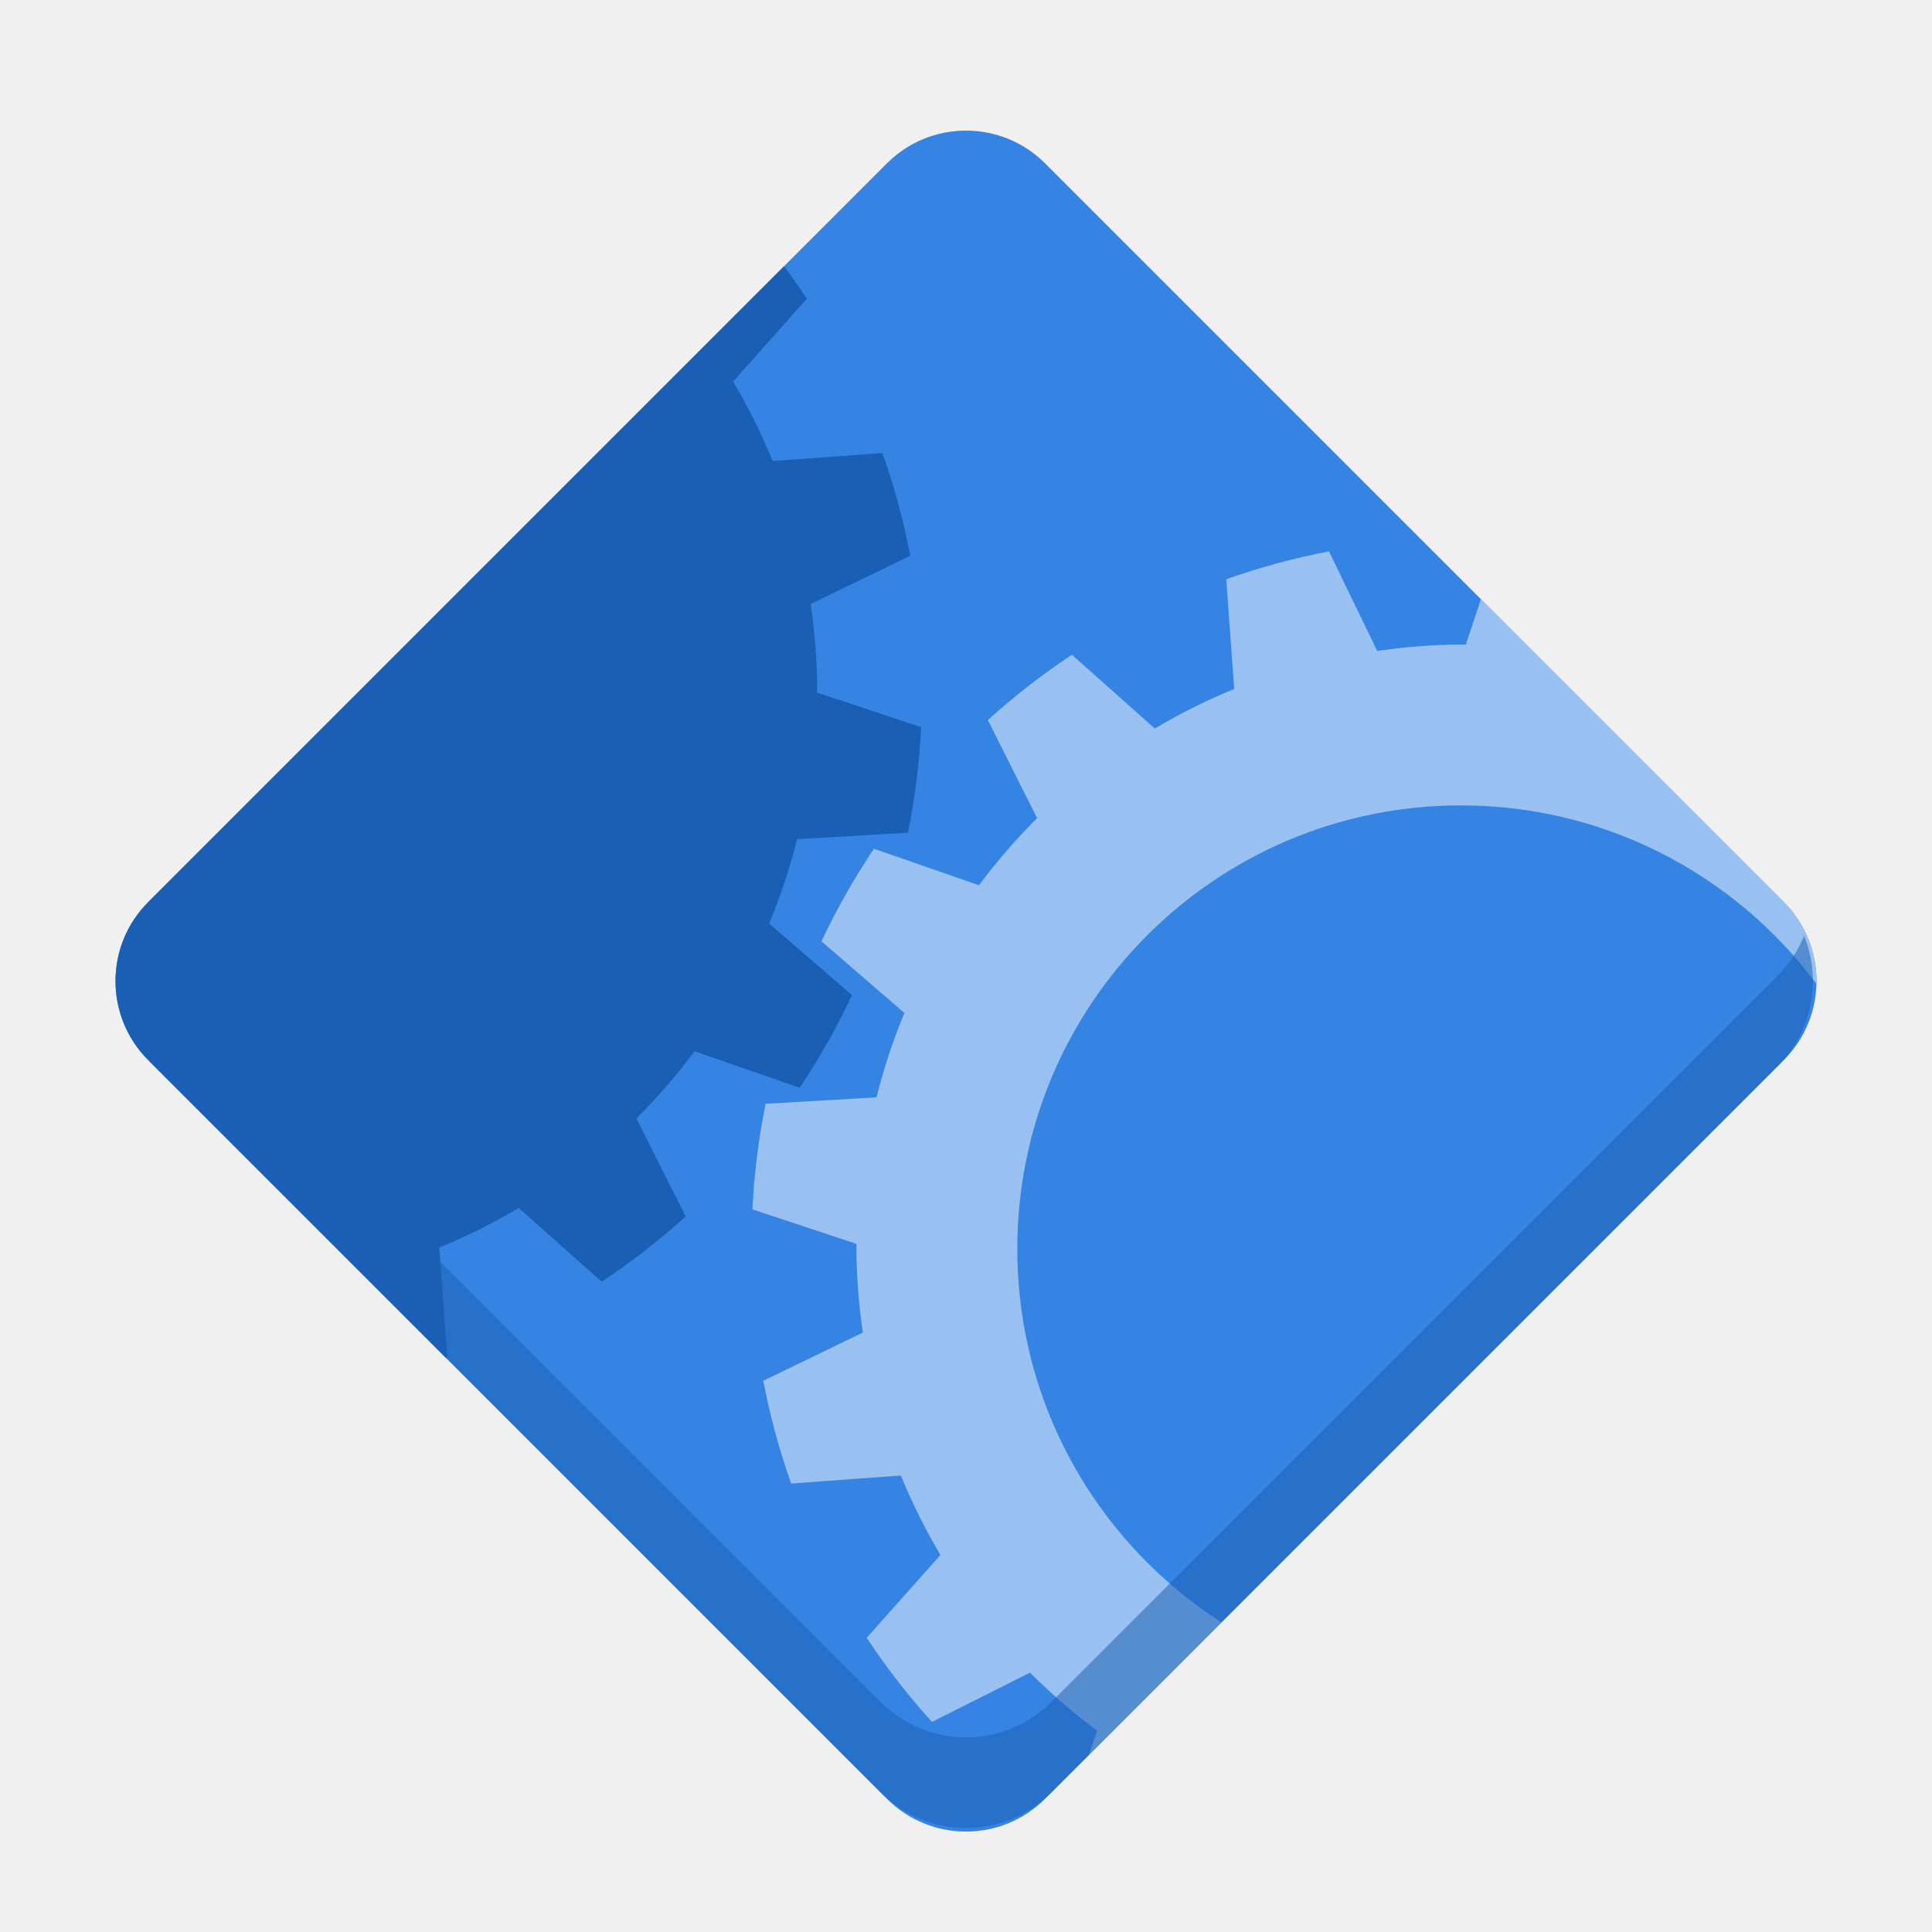
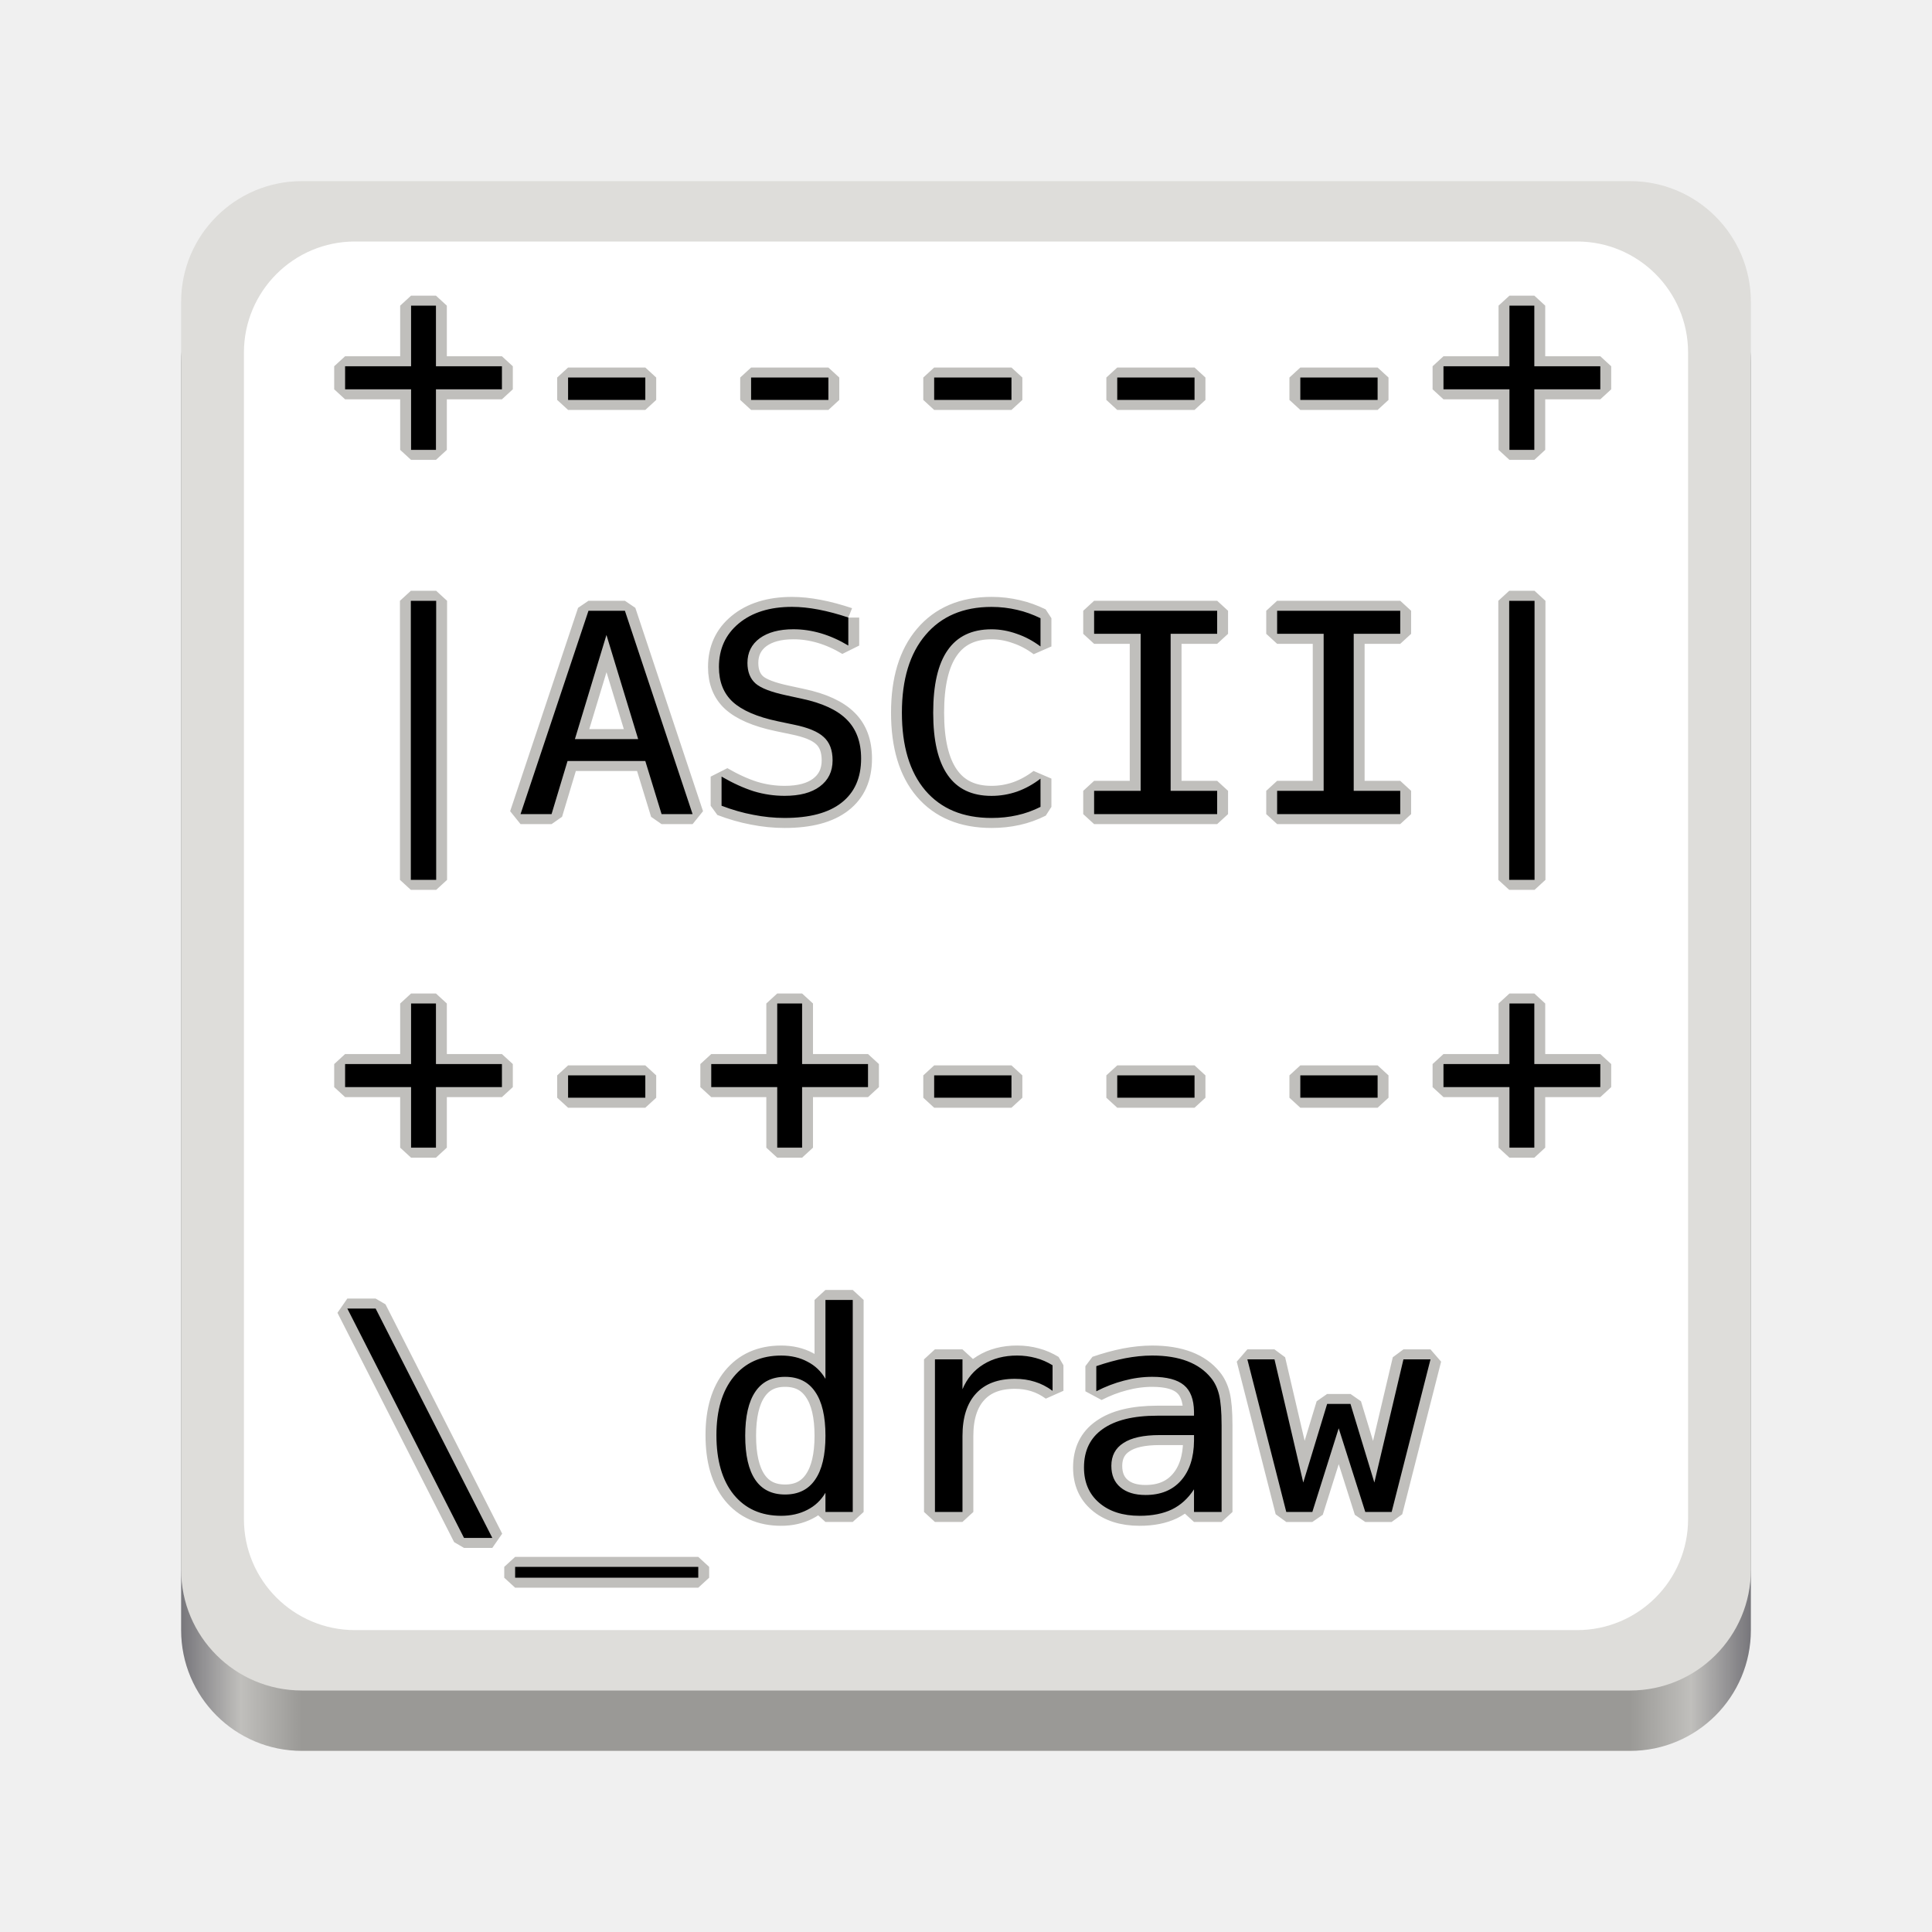
- <svg xmlns="http://www.w3.org/2000/svg" width="33.75mm" height="33.75mm" viewBox="0 0 33.75 33.75" version="1.1" id="svg974">
-   <defs id="defs968">
-     <clipPath clipPathUnits="userSpaceOnUse" id="clipPath18689">
-       <rect clip-path="none" transform="rotate(45)" ry="32" rx="32" y="123.999" x="486.037" height="362.943" width="362.943" id="rect18691" style="display:inline;opacity:1;vector-effect:none;fill:#4a86cf;fill-opacity:1;stroke:none;stroke-width:26.067;stroke-linecap:butt;stroke-linejoin:miter;stroke-miterlimit:4;stroke-dasharray:none;stroke-dashoffset:0;stroke-opacity:1;marker:none;marker-start:none;marker-mid:none;marker-end:none;paint-order:normal;enable-background:new" />
-     </clipPath>
-     <clipPath clipPathUnits="userSpaceOnUse" id="clipPath18689-3">
-       <rect clip-path="none" transform="rotate(45)" ry="32" rx="32" y="123.999" x="486.037" height="362.943" width="362.943" id="rect18691-6" style="display:inline;opacity:1;vector-effect:none;fill:#4a86cf;fill-opacity:1;stroke:none;stroke-width:26.067;stroke-linecap:butt;stroke-linejoin:miter;stroke-miterlimit:4;stroke-dasharray:none;stroke-dashoffset:0;stroke-opacity:1;marker:none;marker-start:none;marker-mid:none;marker-end:none;paint-order:normal;enable-background:new" />
-     </clipPath>
-   </defs>
-   <g id="layer1" transform="translate(-61.81982,-103.944)">
-     <g transform="matrix(0.2636723,0,0,0.2636723,61.81982,-529.397)" style="display:inline;stroke-width:0.25;enable-background:new" id="g1836">
-       <g transform="matrix(0.25,0,0,0.25,0,2295)" id="g18818" style="stroke-width:0.25">
-         <g style="stroke-width:0.27" transform="matrix(0.9260519,0,0,0.9260519,18.93073,50.87633)" id="g18590">
-           <g style="stroke-width:0.27" id="g18681" clip-path="url(#clipPath18689-3)">
-             <rect style="opacity:1;vector-effect:none;fill:#3584e4;fill-opacity:1;stroke:none;stroke-width:8.221;stroke-linecap:butt;stroke-linejoin:miter;stroke-miterlimit:4;stroke-dasharray:none;stroke-dashoffset:0;stroke-opacity:1;marker:none;marker-start:none;marker-mid:none;marker-end:none;paint-order:normal" id="rect18571" width="424" height="424" x="458.337" y="90.642" rx="10.092" ry="10.092" transform="matrix(0.6052817,0.6052817,-0.6052817,0.6052817,33.44063,99.07363)" clip-path="none" />
-             <circle style="opacity:1;vector-effect:none;fill:#f66151;fill-opacity:1;stroke:none;stroke-width:7.037;stroke-linecap:butt;stroke-linejoin:miter;stroke-miterlimit:4;stroke-dasharray:none;stroke-dashoffset:0;stroke-opacity:1;marker:none;marker-start:none;marker-mid:none;marker-end:none;paint-order:normal" id="path18706" cx="0" cy="0" r="0" transform="translate(0,-212)" />
-             <circle style="opacity:1;vector-effect:none;fill:#f66151;fill-opacity:1;stroke:none;stroke-width:7.037;stroke-linecap:butt;stroke-linejoin:miter;stroke-miterlimit:4;stroke-dasharray:none;stroke-dashoffset:0;stroke-opacity:1;marker:none;marker-start:none;marker-mid:none;marker-end:none;paint-order:normal" id="path18708" cx="0" cy="0" r="0" transform="translate(0,-212)" />
-             <path style="display:inline;opacity:1;vector-effect:none;fill:#98c1f1;fill-opacity:1;stroke:none;stroke-width:7.037;stroke-linecap:butt;stroke-linejoin:miter;stroke-miterlimit:4;stroke-dasharray:none;stroke-dashoffset:0;stroke-opacity:1;marker:none;marker-start:none;marker-mid:none;marker-end:none;paint-order:normal;enable-background:new" d="m 408.92,561.918 -9.886,29.829 a 172.971,172.971 0 0 0 -1.427,-0.071 172.971,172.971 0 0 0 -23.929,1.852 l -13.801,-28.501 a 203.293,203.293 0 0 0 -29.401,7.972 l 2.286,31.405 a 172.971,172.971 0 0 0 -22.732,11.319 l -23.718,-21.103 a 203.293,203.293 0 0 0 -24.059,18.674 l 14.099,28.073 a 172.971,172.971 0 0 0 -16.636,19.211 l -30.058,-10.448 a 203.293,203.293 0 0 0 -15.017,26.488 l 23.73,20.507 a 172.971,172.971 0 0 0 -7.985,24.143 l -31.73,1.849 a 203.293,203.293 0 0 0 -3.778,30.217 l 29.829,9.886 a 172.971,172.971 0 0 0 -0.071,1.427 172.971,172.971 0 0 0 1.852,23.929 l -28.501,13.801 a 203.293,203.293 0 0 0 7.972,29.401 l 31.405,-2.286 a 172.971,172.971 0 0 0 11.319,22.732 l -21.103,23.718 a 203.293,203.293 0 0 0 18.674,24.059 l 28.073,-14.099 a 172.971,172.971 0 0 0 19.211,16.636 l -10.448,30.058 a 203.293,203.293 0 0 0 26.488,15.017 l 20.507,-23.73 a 172.971,172.971 0 0 0 24.143,7.985 l 1.849,31.73 a 203.293,203.293 0 0 0 30.217,3.778 l 9.886,-29.829 a 172.971,172.971 0 0 0 1.427,0.071 172.971,172.971 0 0 0 23.929,-1.852 l 13.801,28.501 a 203.293,203.293 0 0 0 29.401,-7.972 l -2.286,-31.405 a 172.971,172.971 0 0 0 22.732,-11.319 l 23.718,21.103 A 203.293,203.293 0 0 0 532.96,916 l -14.099,-28.073 a 172.971,172.971 0 0 0 16.636,-19.211 l 30.058,10.448 a 203.293,203.293 0 0 0 15.017,-26.488 l -23.73,-20.507 a 172.971,172.971 0 0 0 7.985,-24.143 l 31.73,-1.849 a 203.293,203.293 0 0 0 3.778,-30.217 l -29.829,-9.886 a 172.971,172.971 0 0 0 0.071,-1.427 172.971,172.971 0 0 0 -1.852,-23.929 l 28.501,-13.801 a 203.293,203.293 0 0 0 -7.972,-29.401 l -31.405,2.286 a 172.971,172.971 0 0 0 -11.319,-22.732 l 21.103,-23.718 a 203.293,203.293 0 0 0 -18.674,-24.059 l -28.073,14.099 a 172.971,172.971 0 0 0 -19.211,-16.636 l 10.448,-30.058 A 203.293,203.293 0 0 0 485.636,581.681 l -20.507,23.73 a 172.971,172.971 0 0 0 -24.143,-7.985 l -1.849,-31.73 a 203.293,203.293 0 0 0 -30.217,-3.778 z M 397.607,637.722 A 126.926,126.926 0 0 1 524.532,764.647 126.926,126.926 0 0 1 397.607,891.572 126.926,126.926 0 0 1 270.682,764.647 126.926,126.926 0 0 1 397.607,637.722 Z" id="path18717-4" />
-             <path id="path18758" d="m 51.748,401.284 -9.886,29.829 c -0.476,-0.026 -0.951,-0.05 -1.427,-0.071 -8.01,0.062 -16.005,0.681 -23.929,1.852 L 2.706,404.392 c -9.986,1.918 -19.814,4.583 -29.401,7.972 l 2.286,31.405 c -7.844,3.211 -15.442,6.994 -22.732,11.319 l -23.718,-21.103 c -8.475,5.614 -16.518,11.857 -24.059,18.674 l 14.099,28.073 c -6.009,5.987 -11.569,12.408 -16.636,19.211 l -30.058,-10.448 c -5.661,8.442 -10.68,17.296 -15.017,26.488 l 23.73,20.507 c -3.25,7.841 -5.919,15.91 -7.985,24.143 l -31.73,1.849 c -2.013,9.964 -3.276,20.064 -3.778,30.217 l 29.829,9.886 c -0.026,0.476 -0.05,0.951 -0.071,1.427 0.062,8.01 0.681,16.005 1.852,23.929 l -28.501,13.801 c 1.918,9.986 4.583,19.814 7.972,29.401 l 31.405,-2.286 c 3.211,7.844 6.994,15.442 11.319,22.732 l -21.103,23.718 c 5.614,8.475 11.857,16.518 18.674,24.059 l 28.073,-14.099 c 5.987,6.009 12.408,11.569 19.211,16.636 l -10.448,30.058 c 8.442,5.661 17.296,10.68 26.488,15.017 l 20.507,-23.73 c 7.841,3.25 15.91,5.919 24.143,7.985 l 1.849,31.73 c 9.964,2.013 20.064,3.276 30.217,3.778 l 9.886,-29.829 c 0.476,0.026 0.951,0.05 1.427,0.071 8.01,-0.062 16.005,-0.681 23.929,-1.852 l 13.801,28.501 c 9.986,-1.918 19.814,-4.583 29.401,-7.972 l -2.286,-31.405 c 7.844,-3.211 15.442,-6.994 22.732,-11.319 l 23.718,21.103 c 8.475,-5.614 16.518,-11.857 24.059,-18.674 l -14.099,-28.073 c 6.009,-5.987 11.569,-12.408 16.636,-19.211 l 30.058,10.448 c 5.661,-8.442 10.68,-17.296 15.017,-26.488 l -23.73,-20.507 c 3.25,-7.841 5.919,-15.91 7.985,-24.143 l 31.73,-1.849 c 2.013,-9.964 3.276,-20.064 3.778,-30.217 l -29.829,-9.886 c 0.026,-0.476 0.05,-0.951 0.071,-1.427 -0.062,-8.01 -0.681,-16.005 -1.852,-23.929 l 28.501,-13.801 c -1.918,-9.986 -4.583,-19.814 -7.972,-29.401 l -31.405,2.286 c -3.211,-7.844 -6.994,-15.442 -11.319,-22.732 l 21.103,-23.718 c -5.614,-8.475 -11.857,-16.518 -18.674,-24.059 l -28.073,14.099 c -5.987,-6.009 -12.408,-11.569 -19.211,-16.636 l 10.448,-30.058 c -8.442,-5.661 -17.296,-10.68 -26.488,-15.017 l -20.507,23.73 c -7.841,-3.25 -15.91,-5.919 -24.143,-7.985 l -1.849,-31.73 c -9.964,-2.013 -20.064,-3.276 -30.217,-3.778 z" style="display:inline;opacity:1;vector-effect:none;fill:#1a5fb4;fill-opacity:1;stroke:none;stroke-width:7.037;stroke-linecap:butt;stroke-linejoin:miter;stroke-miterlimit:4;stroke-dasharray:none;stroke-dashoffset:0;stroke-opacity:1;marker:none;marker-start:none;marker-mid:none;marker-end:none;paint-order:normal;enable-background:new" />
-           </g>
-         </g>
-         <path style="display:inline;opacity:0.534;vector-effect:none;fill:#1a5fb4;fill-opacity:1;stroke:none;stroke-width:1.629;stroke-linecap:butt;stroke-linejoin:miter;stroke-miterlimit:4;stroke-dasharray:none;stroke-dashoffset:0;stroke-opacity:1;marker:none;marker-start:none;marker-mid:none;marker-end:none;paint-order:normal;enable-background:new" clip-path="none" d="m 8.477,2676 c -1.171,2.887 -0.583,6.308 1.766,8.656 l 48.102,48.102 c 3.134,3.134 8.179,3.134 11.312,0 l 48.102,-48.102 c 2.348,-2.348 2.937,-5.77 1.766,-8.656 -0.392,0.966 -0.98,1.871 -1.766,2.656 l -48.102,48.102 c -3.134,3.134 -8.179,3.134 -11.312,0 L 10.242,2678.656 C 9.457,2677.871 8.868,2676.965 8.477,2676 Z" transform="matrix(4,0,0,4,0,-10028)" id="rect18571-6" />
-       </g>
-       <rect y="2402" x="-1.5000001e-06" height="128" width="128" id="rect9125-7-2" style="display:inline;opacity:1;vector-effect:none;fill:none;fill-opacity:1;stroke:none;stroke-width:1.25;stroke-linecap:butt;stroke-linejoin:miter;stroke-miterlimit:4;stroke-dasharray:none;stroke-dashoffset:0;stroke-opacity:1;marker:none;marker-start:none;marker-mid:none;marker-end:none;paint-order:normal;enable-background:new" />
-     </g>
-   </g>
+ <svg xmlns="http://www.w3.org/2000/svg" height="128px" viewBox="0 0 128 128" width="128px">
+   <linearGradient id="a" gradientTransform="matrix(0.232143 0 0 0.328947 -8.566895 263.8278)" gradientUnits="userSpaceOnUse" x1="88.596" x2="536.596" y1="-449.394" y2="-449.394">
+     <stop offset="0" stop-color="#77767b" />
+     <stop offset="0.038" stop-color="#c0bfbc" />
+     <stop offset="0.077" stop-color="#9a9996" />
+     <stop offset="0.923" stop-color="#9a9996" />
+     <stop offset="0.962" stop-color="#c0bfbc" />
+     <stop offset="1" stop-color="#77767b" />
+   </linearGradient>
+   <path d="m 20 16 h 88 c 4.418 0 8 3.582 8 8 v 84 c 0 4.418 -3.582 8 -8 8 h -88 c -4.418 0 -8 -3.582 -8 -8 v -84 c 0 -4.418 3.582 -8 8 -8 z m 0 0" fill="url(#a)" />
+   <path d="m 20 12 h 88 c 4.418 0 8 3.582 8 8 v 84 c 0 4.418 -3.582 8 -8 8 h -88 c -4.418 0 -8 -3.582 -8 -8 v -84 c 0 -4.418 3.582 -8 8 -8 z m 0 0" fill="#deddda" />
+   <path d="m 23.52 16 h 80.961 c 4.066 0 7.359 3.297 7.359 7.359 v 77.281 c 0 4.066 -3.293 7.359 -7.359 7.359 h -80.961 c -4.066 0 -7.359 -3.293 -7.359 -7.359 v -77.281 c 0 -4.062 3.293 -7.359 7.359 -7.359 z m 0 0" fill="#ffffff" />
+   <path d="m -324.937 200.639 v 4.191 h 4.188 v 1.594 h -4.188 v 4.187 h -1.58 v -4.187 h -4.188 v -1.594 h 4.188 v -4.191 z m 8.388 4.97 h 4.903 v 1.549 h -4.903 z m 11.618 0 h 4.907 v 1.549 h -4.907 z m 11.622 0 h 4.907 v 1.549 h -4.907 z m 11.622 0 h 4.907 v 1.549 h -4.907 z m 11.622 0 h 4.907 v 1.549 h -4.907 z m 14.856 -4.97 v 4.191 h 4.188 v 1.594 h -4.188 v 4.187 h -1.58 v -4.187 h -4.188 v -1.594 h 4.188 v -4.191 z m -76.322 -6.886" fill="none" stroke="#c0bfbc" stroke-linecap="round" stroke-linejoin="bevel" stroke-width="1.383" transform="matrix(1.04364 0 0 0.958185 368 -171.9991)" />
+   <path d="m 28.883 20.25 v 4.016 h 4.371 v 1.527 h -4.371 v 4.012 h -1.648 v -4.012 h -4.371 v -1.527 h 4.371 v -4.016 z m 8.754 4.762 h 5.117 v 1.484 h -5.117 z m 12.125 0 h 5.121 v 1.484 h -5.121 z m 12.129 0 h 5.121 v 1.484 h -5.121 z m 12.129 0 h 5.121 v 1.484 h -5.121 z m 12.129 0 h 5.121 v 1.484 h -5.121 z m 15.504 -4.762 v 4.016 h 4.371 v 1.527 h -4.371 v 4.012 h -1.648 v -4.012 h -4.371 v -1.527 h 4.371 v -4.016 z m -79.652 -6.598" />
+   <path d="m -324.922 221.047 v 19.295 h -1.609 v -19.295 z m 10.81 2.36 l -2.002 7.204 h 4.016 z m -1.142 -1.671 h 2.313 l 4.297 14.061 h -1.969 l -1.033 -3.673 h -4.937 l -1.014 3.673 h -1.969 z m 16.495 0.469 v 1.936 c -0.573 -0.375 -1.153 -0.656 -1.733 -0.844 c -0.588 -0.188 -1.168 -0.281 -1.752 -0.281 c -0.906 0 -1.621 0.212 -2.141 0.624 c -0.52 0.42 -0.779 0.987 -0.779 1.704 c 0 0.616 0.172 1.088 0.517 1.423 c 0.341 0.322 0.984 0.591 1.92 0.811 l 0.999 0.236 c 1.314 0.302 2.272 0.787 2.875 1.451 c 0.603 0.656 0.906 1.553 0.906 2.687 c 0 1.337 -0.415 2.356 -1.25 3.062 c -0.823 0.701 -2.025 1.048 -3.608 1.048 c -0.655 0 -1.321 -0.073 -1.984 -0.216 c -0.67 -0.135 -1.34 -0.347 -2.017 -0.628 v -2.014 c 0.73 0.461 1.411 0.795 2.047 1.015 c 0.644 0.212 1.299 0.314 1.954 0.314 c 0.958 0 1.703 -0.212 2.235 -0.644 c 0.539 -0.436 0.812 -1.035 0.812 -1.81 c 0 -0.709 -0.187 -1.243 -0.561 -1.61 c -0.367 -0.375 -0.999 -0.66 -1.905 -0.86 l -1.018 -0.232 c -1.31 -0.302 -2.264 -0.75 -2.86 -1.345 c -0.584 -0.591 -0.872 -1.394 -0.872 -2.405 c 0 -1.252 0.419 -2.254 1.265 -3.017 c 0.842 -0.758 1.969 -1.141 3.372 -1.141 c 0.531 0 1.097 0.065 1.688 0.188 c 0.603 0.126 1.235 0.31 1.89 0.55 z m 12.202 13.09 c -0.483 0.265 -0.977 0.457 -1.486 0.579 c -0.513 0.126 -1.056 0.188 -1.624 0.188 c -1.804 0 -3.204 -0.632 -4.203 -1.904 c -0.992 -1.272 -1.486 -3.066 -1.486 -5.377 c 0 -2.299 0.502 -4.093 1.501 -5.373 c 0.999 -1.288 2.395 -1.941 4.188 -1.941 c 0.569 0 1.112 0.073 1.624 0.204 c 0.509 0.126 1.003 0.322 1.486 0.579 v 1.953 c -0.472 -0.383 -0.969 -0.677 -1.501 -0.872 c -0.531 -0.208 -1.07 -0.314 -1.609 -0.314 c -1.243 0 -2.167 0.481 -2.781 1.439 c -0.618 0.958 -0.921 2.401 -0.921 4.325 c 0 1.92 0.303 3.355 0.921 4.313 c 0.614 0.962 1.538 1.439 2.781 1.439 c 0.55 0 1.093 -0.098 1.624 -0.298 c 0.531 -0.208 1.022 -0.506 1.486 -0.893 z m 3.402 -13.559 h 7.811 v 1.594 h -2.953 v 10.856 h 2.953 v 1.61 h -7.811 v -1.61 h 2.953 v -10.856 h -2.953 z m 11.618 0 h 7.815 v 1.594 h -2.953 v 10.856 h 2.953 v 1.61 h -7.815 v -1.61 h 2.953 v -10.856 h -2.953 z m 16.342 -0.689 v 19.295 h -1.609 v -19.295 z m -76.337 -3.168" fill="none" stroke="#c0bfbc" stroke-linecap="round" stroke-linejoin="bevel" stroke-width="1.383" transform="matrix(1.04364 0 0 0.958185 368 -171.9991)" />
+   <path d="m 28.898 39.805 v 18.488 h -1.68 v -18.488 z m 11.281 2.262 l -2.09 6.902 h 4.191 z m -1.191 -1.602 h 2.414 l 4.484 13.473 h -2.055 l -1.078 -3.52 h -5.152 l -1.059 3.52 h -2.055 z m 17.215 0.449 v 1.855 c -0.598 -0.359 -1.203 -0.629 -1.809 -0.809 c -0.613 -0.18 -1.219 -0.27 -1.828 -0.27 c -0.945 0 -1.691 0.203 -2.234 0.598 c -0.543 0.402 -0.812 0.945 -0.812 1.633 c 0 0.59 0.18 1.043 0.539 1.363 c 0.355 0.309 1.027 0.566 2.004 0.777 l 1.043 0.227 c 1.371 0.289 2.371 0.754 3 1.391 c 0.629 0.629 0.945 1.488 0.945 2.574 c 0 1.281 -0.434 2.258 -1.305 2.934 c -0.859 0.672 -2.113 1.004 -3.766 1.004 c -0.684 0 -1.379 -0.07 -2.07 -0.207 c -0.699 -0.129 -1.398 -0.332 -2.105 -0.602 v -1.93 c 0.762 0.441 1.473 0.762 2.137 0.973 c 0.672 0.203 1.355 0.301 2.039 0.301 c 1 0 1.777 -0.203 2.332 -0.617 c 0.562 -0.418 0.848 -0.992 0.848 -1.734 c 0 -0.68 -0.195 -1.191 -0.586 -1.543 c -0.383 -0.359 -1.043 -0.633 -1.988 -0.824 l -1.062 -0.223 c -1.367 -0.289 -2.363 -0.719 -2.984 -1.289 c -0.609 -0.566 -0.91 -1.336 -0.91 -2.305 c 0 -1.199 0.438 -2.16 1.32 -2.891 c 0.879 -0.727 2.055 -1.094 3.52 -1.094 c 0.555 0 1.145 0.062 1.762 0.18 c 0.629 0.121 1.289 0.297 1.973 0.527 z m 12.734 12.543 c -0.504 0.254 -1.02 0.438 -1.551 0.555 c -0.535 0.121 -1.102 0.18 -1.695 0.18 c -1.883 0 -3.344 -0.605 -4.387 -1.824 c -1.035 -1.219 -1.551 -2.938 -1.551 -5.152 c 0 -2.203 0.523 -3.922 1.566 -5.148 c 1.043 -1.234 2.5 -1.859 4.371 -1.859 c 0.594 0 1.16 0.07 1.695 0.195 c 0.531 0.121 1.047 0.309 1.551 0.555 v 1.871 c -0.492 -0.367 -1.012 -0.648 -1.566 -0.836 c -0.555 -0.199 -1.117 -0.301 -1.68 -0.301 c -1.297 0 -2.262 0.461 -2.902 1.379 c -0.645 0.918 -0.961 2.301 -0.961 4.145 c 0 1.84 0.316 3.215 0.961 4.133 c 0.641 0.922 1.605 1.379 2.902 1.379 c 0.574 0 1.141 -0.094 1.695 -0.285 c 0.555 -0.199 1.066 -0.484 1.551 -0.855 z m 3.551 -12.992 h 8.152 v 1.527 h -3.082 v 10.402 h 3.082 v 1.543 h -8.152 v -1.543 h 3.082 v -10.402 h -3.082 z m 12.125 0 h 8.156 v 1.527 h -3.082 v 10.402 h 3.082 v 1.543 h -8.156 v -1.543 h 3.082 v -10.402 h -3.082 z m 17.055 -0.66 v 18.488 h -1.68 v -18.488 z m -79.668 -3.035" />
+   <path d="m -324.937 248.891 v 4.187 h 4.188 v 1.594 h -4.188 v 4.187 h -1.58 v -4.187 h -4.188 v -1.594 h 4.188 v -4.187 z m 8.388 4.97 h 4.903 v 1.545 h -4.903 z m 14.856 -4.97 v 4.187 h 4.185 v 1.594 h -4.185 v 4.187 h -1.58 v -4.187 h -4.188 v -1.594 h 4.188 v -4.187 z m 8.384 4.97 h 4.907 v 1.545 h -4.907 z m 11.622 0 h 4.907 v 1.545 h -4.907 z m 11.622 0 h 4.907 v 1.545 h -4.907 z m 14.856 -4.97 v 4.187 h 4.188 v 1.594 h -4.188 v 4.187 h -1.58 v -4.187 h -4.188 v -1.594 h 4.188 v -4.187 z m -76.322 -6.882" fill="none" stroke="#c0bfbc" stroke-linecap="round" stroke-linejoin="bevel" stroke-width="1.383" transform="matrix(1.04364 0 0 0.958185 368 -171.9991)" />
+   <path d="m 28.883 66.484 v 4.012 h 4.371 v 1.527 h -4.371 v 4.012 h -1.648 v -4.012 h -4.371 v -1.527 h 4.371 v -4.012 z m 8.754 4.762 h 5.117 v 1.48 h -5.117 z m 15.504 -4.762 v 4.012 h 4.367 v 1.527 h -4.367 v 4.012 h -1.648 v -4.012 h -4.371 v -1.527 h 4.371 v -4.012 z m 8.75 4.762 h 5.121 v 1.48 h -5.121 z m 12.129 0 h 5.121 v 1.48 h -5.121 z m 12.129 0 h 5.121 v 1.48 h -5.121 z m 15.504 -4.762 v 4.012 h 4.371 v 1.527 h -4.371 v 4.012 h -1.648 v -4.012 h -4.371 v -1.527 h 4.371 v -4.012 z m -79.652 -6.594" />
+   <path d="m -328.766 269.984 l 7.407 15.858 h -1.797 l -7.407 -15.858 z m 20.481 17.86 v 0.75 h -11.625 v -0.75 z m 8.073 -13.001 v -5.455 h 1.733 v 14.66 h -1.733 v -1.329 c -0.281 0.522 -0.666 0.917 -1.157 1.186 c -0.479 0.269 -1.029 0.408 -1.654 0.408 c -1.276 0 -2.279 -0.489 -3.017 -1.472 c -0.73 -0.987 -1.093 -2.356 -1.093 -4.109 c 0 -1.704 0.363 -3.049 1.093 -4.028 c 0.737 -0.978 1.74 -1.472 3.017 -1.472 c 0.633 0 1.19 0.143 1.669 0.424 c 0.49 0.273 0.868 0.669 1.142 1.186 z m -5.094 3.938 c 0 1.345 0.213 2.36 0.64 3.045 c 0.427 0.681 1.056 1.015 1.89 1.015 c 0.846 0 1.478 -0.342 1.909 -1.027 c 0.438 -0.689 0.655 -1.696 0.655 -3.033 c 0 -1.345 -0.217 -2.36 -0.655 -3.045 c -0.43 -0.689 -1.063 -1.031 -1.909 -1.031 c -0.835 0 -1.463 0.342 -1.89 1.031 c -0.427 0.685 -0.64 1.7 -0.64 3.045 z m 19.512 -3.111 c -0.367 -0.289 -0.741 -0.497 -1.123 -0.624 c -0.389 -0.135 -0.808 -0.204 -1.269 -0.204 c -1.074 0 -1.898 0.338 -2.467 1.015 c -0.576 0.681 -0.861 1.659 -0.861 2.939 v 5.251 h -1.748 v -10.551 h 1.748 v 2.063 c 0.292 -0.75 0.734 -1.317 1.329 -1.716 c 0.603 -0.408 1.318 -0.612 2.141 -0.612 c 0.427 0 0.82 0.061 1.187 0.171 c 0.374 0.106 0.726 0.277 1.063 0.501 z m 7.355 3.062 h -0.561 c -1.022 0 -1.789 0.183 -2.298 0.55 c -0.509 0.355 -0.764 0.881 -0.764 1.578 c 0 0.636 0.191 1.133 0.576 1.484 c 0.386 0.355 0.917 0.53 1.594 0.53 c 0.958 0 1.707 -0.33 2.249 -0.999 c 0.539 -0.665 0.816 -1.582 0.827 -2.752 v -0.391 z m 3.376 -0.701 v 6.017 h -1.752 v -1.565 c -0.374 0.628 -0.842 1.093 -1.404 1.39 c -0.554 0.289 -1.235 0.44 -2.047 0.44 c -1.074 0 -1.935 -0.302 -2.579 -0.909 c -0.636 -0.599 -0.954 -1.411 -0.954 -2.434 c 0 -1.166 0.397 -2.055 1.19 -2.658 c 0.79 -0.612 1.943 -0.921 3.466 -0.921 h 2.328 v -0.281 c -0.011 -0.844 -0.225 -1.455 -0.64 -1.83 c -0.415 -0.379 -1.089 -0.575 -2.014 -0.575 c -0.595 0 -1.198 0.09 -1.797 0.265 c -0.595 0.167 -1.179 0.412 -1.752 0.734 v -1.737 c 0.633 -0.236 1.243 -0.42 1.83 -0.546 c 0.591 -0.122 1.164 -0.188 1.718 -0.188 c 0.876 0 1.617 0.135 2.235 0.391 c 0.625 0.261 1.123 0.648 1.501 1.158 c 0.236 0.31 0.408 0.701 0.513 1.17 c 0.101 0.461 0.157 1.154 0.157 2.079 z m 1.636 -4.533 h 1.722 l 1.827 8.516 l 1.516 -5.434 h 1.482 l 1.516 5.434 l 1.845 -8.516 h 1.718 l -2.467 10.551 h -1.673 l -1.688 -5.785 l -1.673 5.785 h -1.654 z m -58.105 -7.367" fill="none" stroke="#c0bfbc" stroke-linecap="round" stroke-linejoin="bevel" stroke-width="1.383" transform="matrix(1.04364 0 0 0.958185 368 -171.9991)" />
+   <path d="m 24.887 86.695 l 7.73 15.195 h -1.875 l -7.73 -15.195 z m 21.375 17.113 v 0.719 h -12.133 v -0.719 z m 8.426 -12.457 v -5.227 h 1.809 v 14.047 h -1.809 v -1.273 c -0.293 0.5 -0.695 0.879 -1.207 1.137 c -0.5 0.258 -1.074 0.391 -1.727 0.391 c -1.332 0 -2.379 -0.469 -3.148 -1.41 c -0.762 -0.945 -1.141 -2.258 -1.141 -3.938 c 0 -1.633 0.379 -2.922 1.141 -3.859 c 0.77 -0.938 1.816 -1.41 3.148 -1.41 c 0.66 0 1.242 0.137 1.742 0.406 c 0.512 0.262 0.906 0.641 1.191 1.137 z m -5.316 3.773 c 0 1.289 0.223 2.262 0.668 2.918 c 0.445 0.652 1.102 0.973 1.973 0.973 c 0.883 0 1.543 -0.328 1.992 -0.984 c 0.457 -0.66 0.684 -1.625 0.684 -2.906 c 0 -1.289 -0.227 -2.262 -0.684 -2.918 c -0.449 -0.66 -1.109 -0.988 -1.992 -0.988 c -0.871 0 -1.527 0.328 -1.973 0.988 c -0.445 0.656 -0.668 1.629 -0.668 2.918 z m 20.363 -2.98 c -0.383 -0.277 -0.773 -0.477 -1.172 -0.598 c -0.406 -0.129 -0.844 -0.195 -1.324 -0.195 c -1.121 0 -1.98 0.324 -2.574 0.973 c -0.602 0.652 -0.898 1.59 -0.898 2.816 v 5.031 h -1.824 v -10.109 h 1.824 v 1.977 c 0.305 -0.719 0.766 -1.262 1.387 -1.645 c 0.629 -0.391 1.375 -0.586 2.234 -0.586 c 0.445 0 0.855 0.059 1.238 0.164 c 0.391 0.102 0.758 0.266 1.109 0.48 z m 7.676 2.934 h -0.586 c -1.066 0 -1.867 0.176 -2.398 0.527 c -0.531 0.34 -0.797 0.844 -0.797 1.512 c 0 0.609 0.199 1.086 0.602 1.422 c 0.402 0.34 0.957 0.508 1.664 0.508 c 1 0 1.781 -0.316 2.348 -0.957 c 0.562 -0.637 0.852 -1.516 0.863 -2.637 v -0.375 z m 3.523 -0.672 v 5.766 h -1.828 v -1.5 c -0.391 0.602 -0.879 1.047 -1.465 1.332 c -0.578 0.277 -1.289 0.422 -2.137 0.422 c -1.121 0 -2.02 -0.289 -2.691 -0.871 c -0.664 -0.574 -0.996 -1.352 -0.996 -2.332 c 0 -1.117 0.414 -1.969 1.242 -2.547 c 0.824 -0.586 2.027 -0.883 3.617 -0.883 h 2.43 v -0.27 c -0.012 -0.809 -0.234 -1.395 -0.668 -1.754 c -0.434 -0.363 -1.137 -0.551 -2.102 -0.551 c -0.621 0 -1.25 0.086 -1.875 0.254 c -0.621 0.16 -1.23 0.395 -1.828 0.703 v -1.664 c 0.66 -0.227 1.297 -0.402 1.91 -0.523 c 0.617 -0.117 1.215 -0.18 1.793 -0.18 c 0.914 0 1.688 0.129 2.332 0.375 c 0.652 0.25 1.172 0.621 1.566 1.109 c 0.246 0.297 0.426 0.672 0.535 1.121 c 0.105 0.441 0.164 1.105 0.164 1.992 z m 1.707 -4.344 h 1.797 l 1.906 8.16 l 1.582 -5.207 h 1.547 l 1.582 5.207 l 1.926 -8.16 h 1.793 l -2.574 10.109 h -1.746 l -1.762 -5.543 l -1.746 5.543 h -1.727 z m -60.641 -7.059" />
</svg>
